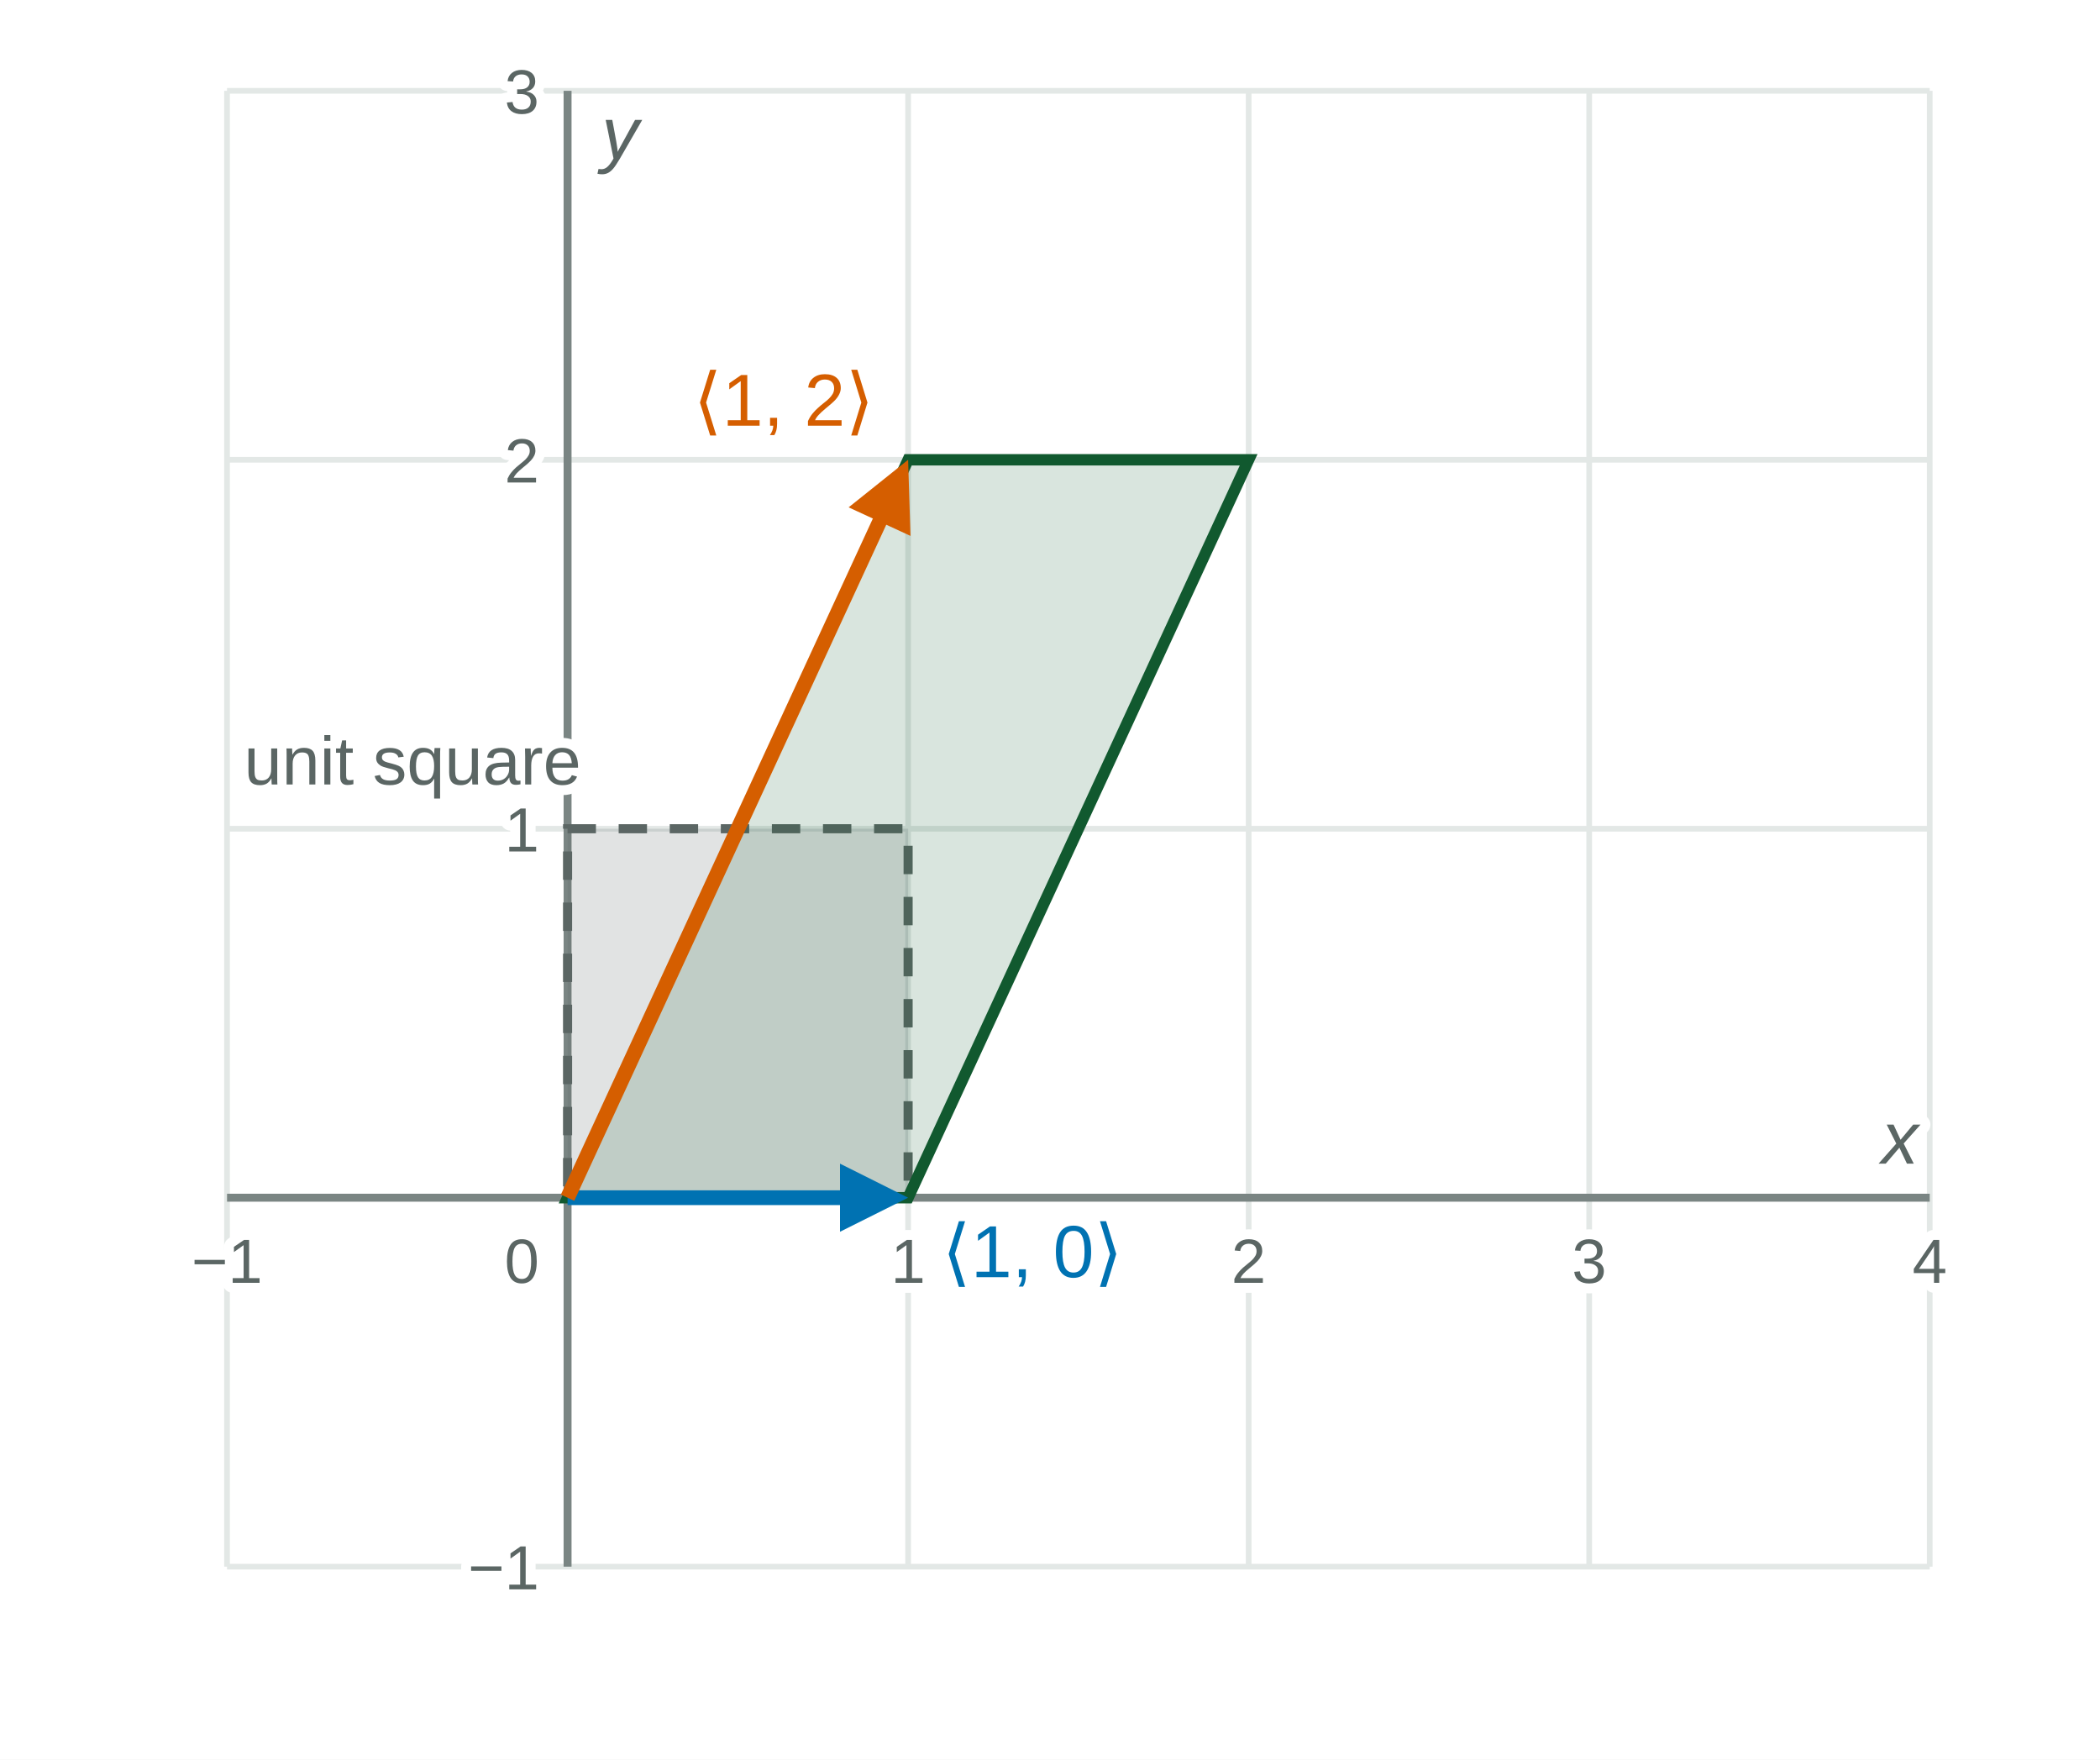
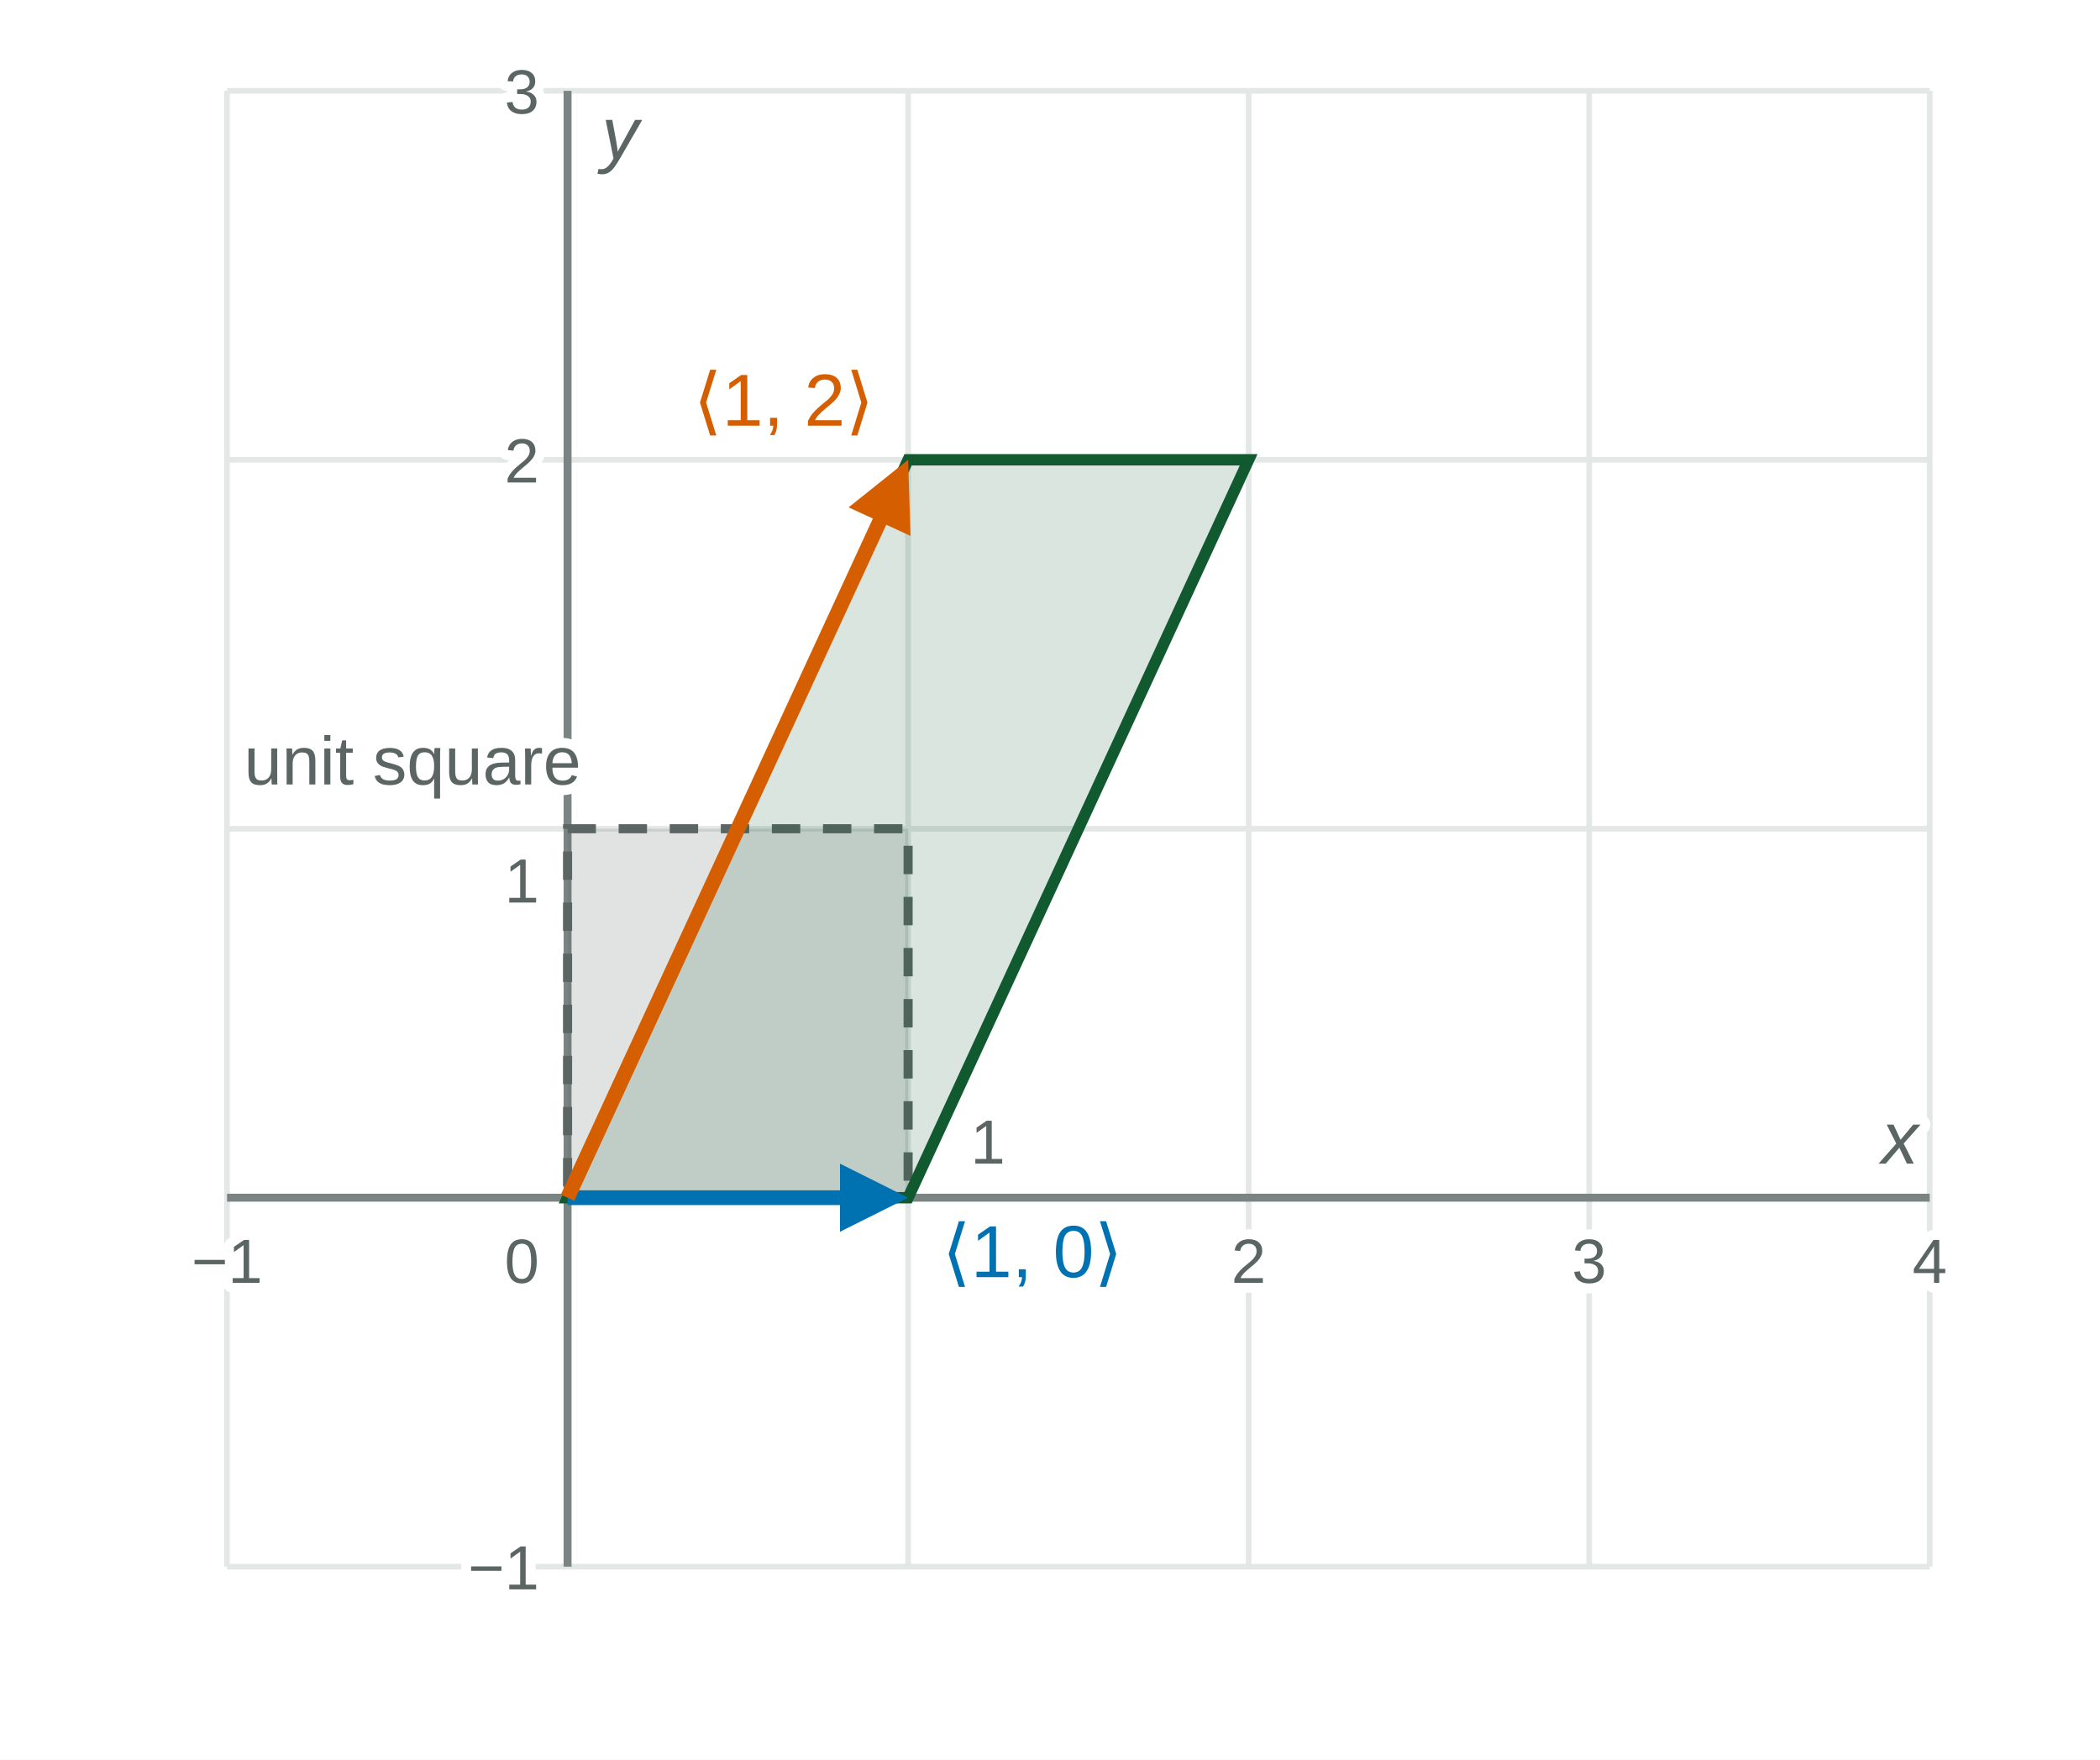
<svg xmlns="http://www.w3.org/2000/svg" viewBox="0 0 370 310" width="370" height="310" role="img" aria-labelledby="t d">
  <rect width="370" height="310" fill="#fff" />
  <line x1="40" y1="16" x2="40" y2="276" stroke="#E3E8E6" stroke-width="1" />
  <line x1="100" y1="16" x2="100" y2="276" stroke="#E3E8E6" stroke-width="1" />
  <line x1="160" y1="16" x2="160" y2="276" stroke="#E3E8E6" stroke-width="1" />
  <line x1="220" y1="16" x2="220" y2="276" stroke="#E3E8E6" stroke-width="1" />
  <line x1="280" y1="16" x2="280" y2="276" stroke="#E3E8E6" stroke-width="1" />
  <line x1="340" y1="16" x2="340" y2="276" stroke="#E3E8E6" stroke-width="1" />
  <line x1="40" y1="276" x2="340" y2="276" stroke="#E3E8E6" stroke-width="1" />
  <line x1="40" y1="211" x2="340" y2="211" stroke="#E3E8E6" stroke-width="1" />
  <line x1="40" y1="146" x2="340" y2="146" stroke="#E3E8E6" stroke-width="1" />
  <line x1="40" y1="81" x2="340" y2="81" stroke="#E3E8E6" stroke-width="1" />
  <line x1="40" y1="16" x2="340" y2="16" stroke="#E3E8E6" stroke-width="1" />
  <line x1="40" y1="211" x2="340" y2="211" stroke="#7A8583" stroke-width="1.4" />
  <line x1="100" y1="16" x2="100" y2="276" stroke="#7A8583" stroke-width="1.4" />
-   <text x="40" y="226" font-family="Arial, Helvetica, sans-serif" font-size="11" fill="#5B6664" text-anchor="middle" paint-order="stroke" stroke="#fff" stroke-width="3.5" stroke-linejoin="round">
-     <tspan>−1</tspan>
-   </text>
-   <text x="160" y="226" font-family="Arial, Helvetica, sans-serif" font-size="11" fill="#5B6664" text-anchor="middle" paint-order="stroke" stroke="#fff" stroke-width="3.5" stroke-linejoin="round">
-     <tspan>1</tspan>
-   </text>
-   <text x="220" y="226" font-family="Arial, Helvetica, sans-serif" font-size="11" fill="#5B6664" text-anchor="middle" paint-order="stroke" stroke="#fff" stroke-width="3.5" stroke-linejoin="round">
-     <tspan>2</tspan>
-   </text>
-   <text x="280" y="226" font-family="Arial, Helvetica, sans-serif" font-size="11" fill="#5B6664" text-anchor="middle" paint-order="stroke" stroke="#fff" stroke-width="3.5" stroke-linejoin="round">
-     <tspan>3</tspan>
-   </text>
-   <text x="340" y="226" font-family="Arial, Helvetica, sans-serif" font-size="11" fill="#5B6664" text-anchor="middle" paint-order="stroke" stroke="#fff" stroke-width="3.5" stroke-linejoin="round">
-     <tspan>4</tspan>
-   </text>
-   <text x="95" y="280" font-family="Arial, Helvetica, sans-serif" font-size="11" fill="#5B6664" text-anchor="end" paint-order="stroke" stroke="#fff" stroke-width="3.5" stroke-linejoin="round">
-     <tspan>−1</tspan>
-   </text>
-   <text x="95" y="150" font-family="Arial, Helvetica, sans-serif" font-size="11" fill="#5B6664" text-anchor="end" paint-order="stroke" stroke="#fff" stroke-width="3.5" stroke-linejoin="round">
-     <tspan>1</tspan>
-   </text>
-   <text x="95" y="85" font-family="Arial, Helvetica, sans-serif" font-size="11" fill="#5B6664" text-anchor="end" paint-order="stroke" stroke="#fff" stroke-width="3.5" stroke-linejoin="round">
-     <tspan>2</tspan>
-   </text>
-   <text x="95" y="20" font-family="Arial, Helvetica, sans-serif" font-size="11" fill="#5B6664" text-anchor="end" paint-order="stroke" stroke="#fff" stroke-width="3.5" stroke-linejoin="round">
-     <tspan>3</tspan>
-   </text>
  <text x="95" y="226" font-family="Arial, Helvetica, sans-serif" font-size="11" fill="#5B6664" text-anchor="end" paint-order="stroke" stroke="#fff" stroke-width="3.5" stroke-linejoin="round">
    <tspan>0</tspan>
  </text>
  <text x="338" y="205" font-family="Arial, Helvetica, sans-serif" font-size="13" fill="#5B6664" text-anchor="end" paint-order="stroke" stroke="#fff" stroke-width="3.5" stroke-linejoin="round">
    <tspan font-style="italic">x</tspan>
  </text>
  <text x="106" y="28" font-family="Arial, Helvetica, sans-serif" font-size="13" fill="#5B6664" text-anchor="start" paint-order="stroke" stroke="#fff" stroke-width="3.5" stroke-linejoin="round">
    <tspan font-style="italic">y</tspan>
  </text>
  <polygon points="100,211 160,211 160,146 100,146" fill="#5B6664" fill-opacity="0.18" stroke="#5B6664" stroke-width="1.6" stroke-dasharray="5 4" />
  <polygon points="100,211 160,211 220,81 160,81" fill="#11592F" fill-opacity="0.16" stroke="#11592F" stroke-width="2" />
  <line x1="100" y1="211" x2="151" y2="211" stroke="#0072B2" stroke-width="2.6" />
  <path d="M160,211 L148,217 L148,205 Z" fill="#0072B2" />
  <line x1="100" y1="211" x2="156.23" y2="89.17" stroke="#D55E00" stroke-width="2.6" />
  <path d="M160,81 L160.42,94.41 L149.52,89.38 Z" fill="#D55E00" />
  <text x="166" y="225" font-family="Arial, Helvetica, sans-serif" font-size="13" fill="#0072B2" text-anchor="start" paint-order="stroke" stroke="#fff" stroke-width="3.5" stroke-linejoin="round">
    <tspan>⟨1, 0⟩</tspan>
  </text>
  <text x="154" y="75" font-family="Arial, Helvetica, sans-serif" font-size="13" fill="#D55E00" text-anchor="end" paint-order="stroke" stroke="#fff" stroke-width="3.5" stroke-linejoin="round">
    <tspan>⟨1, 2⟩</tspan>
  </text>
  <text x="43" y="138.2" font-family="Arial, Helvetica, sans-serif" font-size="12" fill="#5B6664" text-anchor="start" paint-order="stroke" stroke="#fff" stroke-width="3.5" stroke-linejoin="round">
    <tspan>unit square</tspan>
  </text>
+   <text x="40" y="226" font-family="Arial, Helvetica, sans-serif" font-size="11" fill="#5B6664" text-anchor="middle" paint-order="stroke" stroke="#fff" stroke-width="3.5" stroke-linejoin="round">
+     <tspan>−1</tspan>
+   </text>
+   <text x="171" y="205" font-family="Arial, Helvetica, sans-serif" font-size="11" fill="#5B6664" text-anchor="start" paint-order="stroke" stroke="#fff" stroke-width="3.5" stroke-linejoin="round">
+     <tspan>1</tspan>
+   </text>
+   <text x="220" y="226" font-family="Arial, Helvetica, sans-serif" font-size="11" fill="#5B6664" text-anchor="middle" paint-order="stroke" stroke="#fff" stroke-width="3.5" stroke-linejoin="round">
+     <tspan>2</tspan>
+   </text>
+   <text x="280" y="226" font-family="Arial, Helvetica, sans-serif" font-size="11" fill="#5B6664" text-anchor="middle" paint-order="stroke" stroke="#fff" stroke-width="3.5" stroke-linejoin="round">
+     <tspan>3</tspan>
+   </text>
+   <text x="340" y="226" font-family="Arial, Helvetica, sans-serif" font-size="11" fill="#5B6664" text-anchor="middle" paint-order="stroke" stroke="#fff" stroke-width="3.5" stroke-linejoin="round">
+     <tspan>4</tspan>
+   </text>
+   <text x="95" y="280" font-family="Arial, Helvetica, sans-serif" font-size="11" fill="#5B6664" text-anchor="end" paint-order="stroke" stroke="#fff" stroke-width="3.5" stroke-linejoin="round">
+     <tspan>−1</tspan>
+   </text>
+   <text x="95" y="159" font-family="Arial, Helvetica, sans-serif" font-size="11" fill="#5B6664" text-anchor="end" paint-order="stroke" stroke="#fff" stroke-width="3.5" stroke-linejoin="round">
+     <tspan>1</tspan>
+   </text>
+   <text x="95" y="85" font-family="Arial, Helvetica, sans-serif" font-size="11" fill="#5B6664" text-anchor="end" paint-order="stroke" stroke="#fff" stroke-width="3.5" stroke-linejoin="round">
+     <tspan>2</tspan>
+   </text>
+   <text x="95" y="20" font-family="Arial, Helvetica, sans-serif" font-size="11" fill="#5B6664" text-anchor="end" paint-order="stroke" stroke="#fff" stroke-width="3.5" stroke-linejoin="round">
+     <tspan>3</tspan>
+   </text>
</svg>
